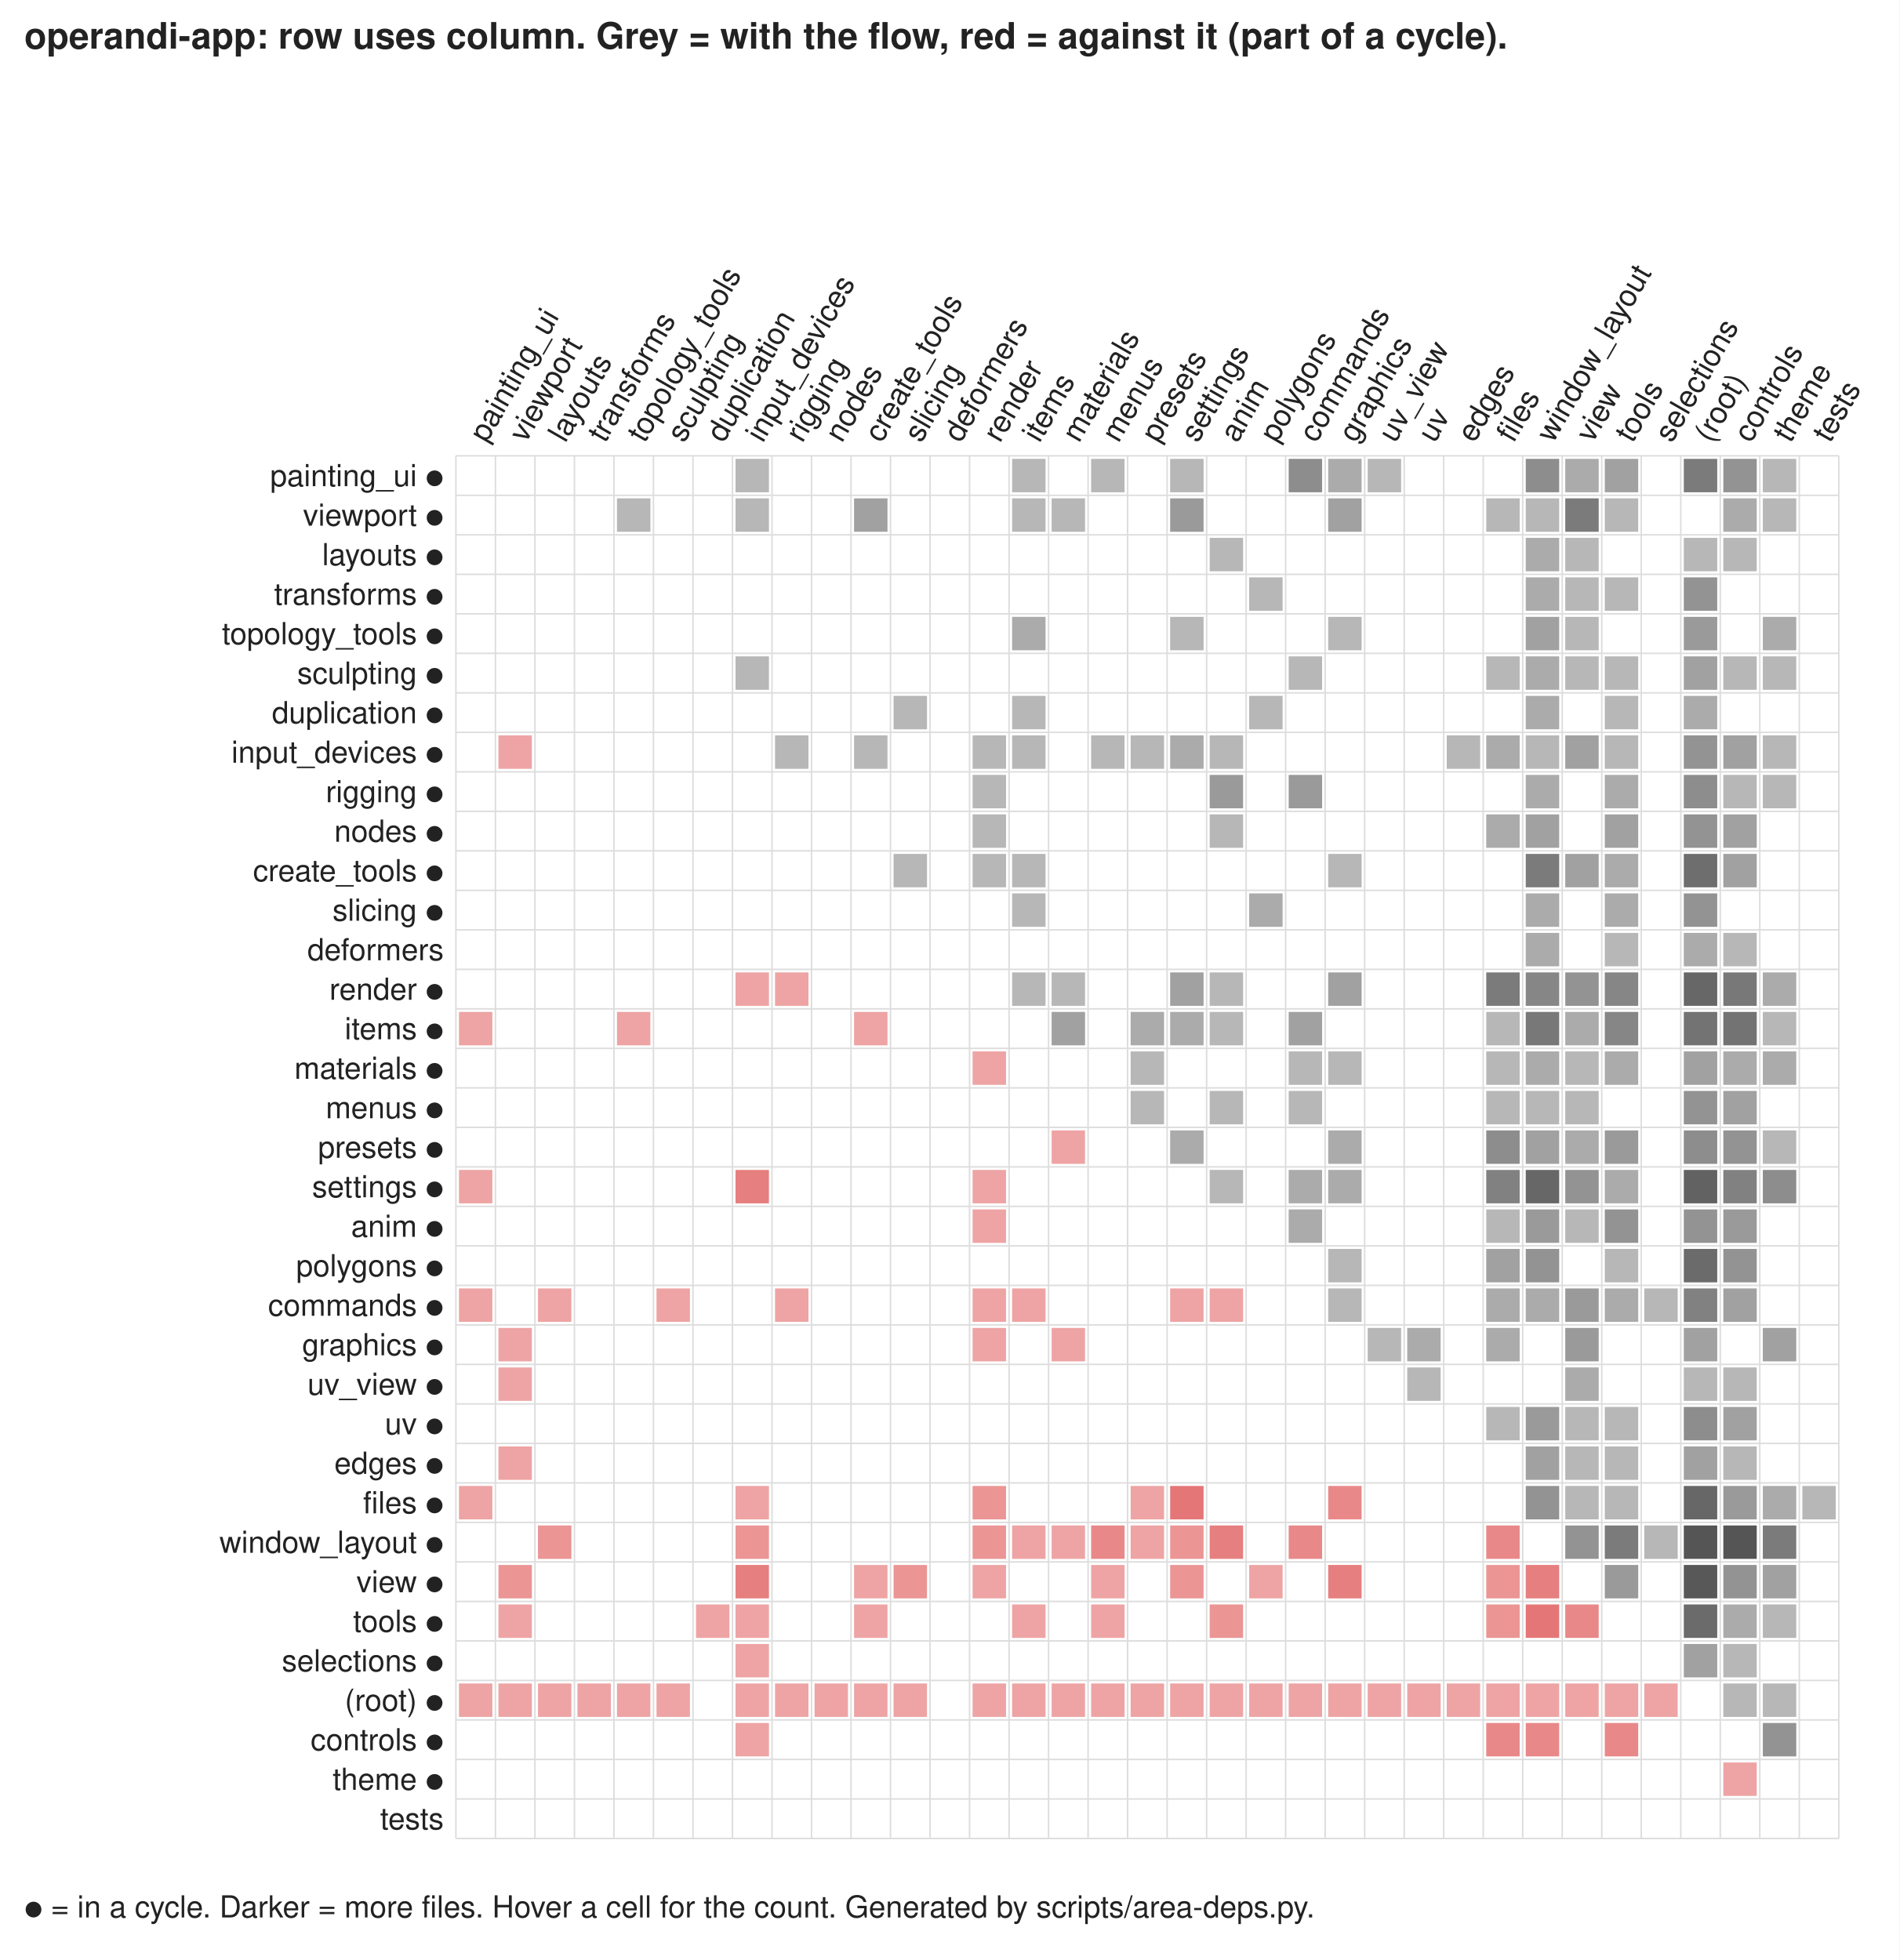
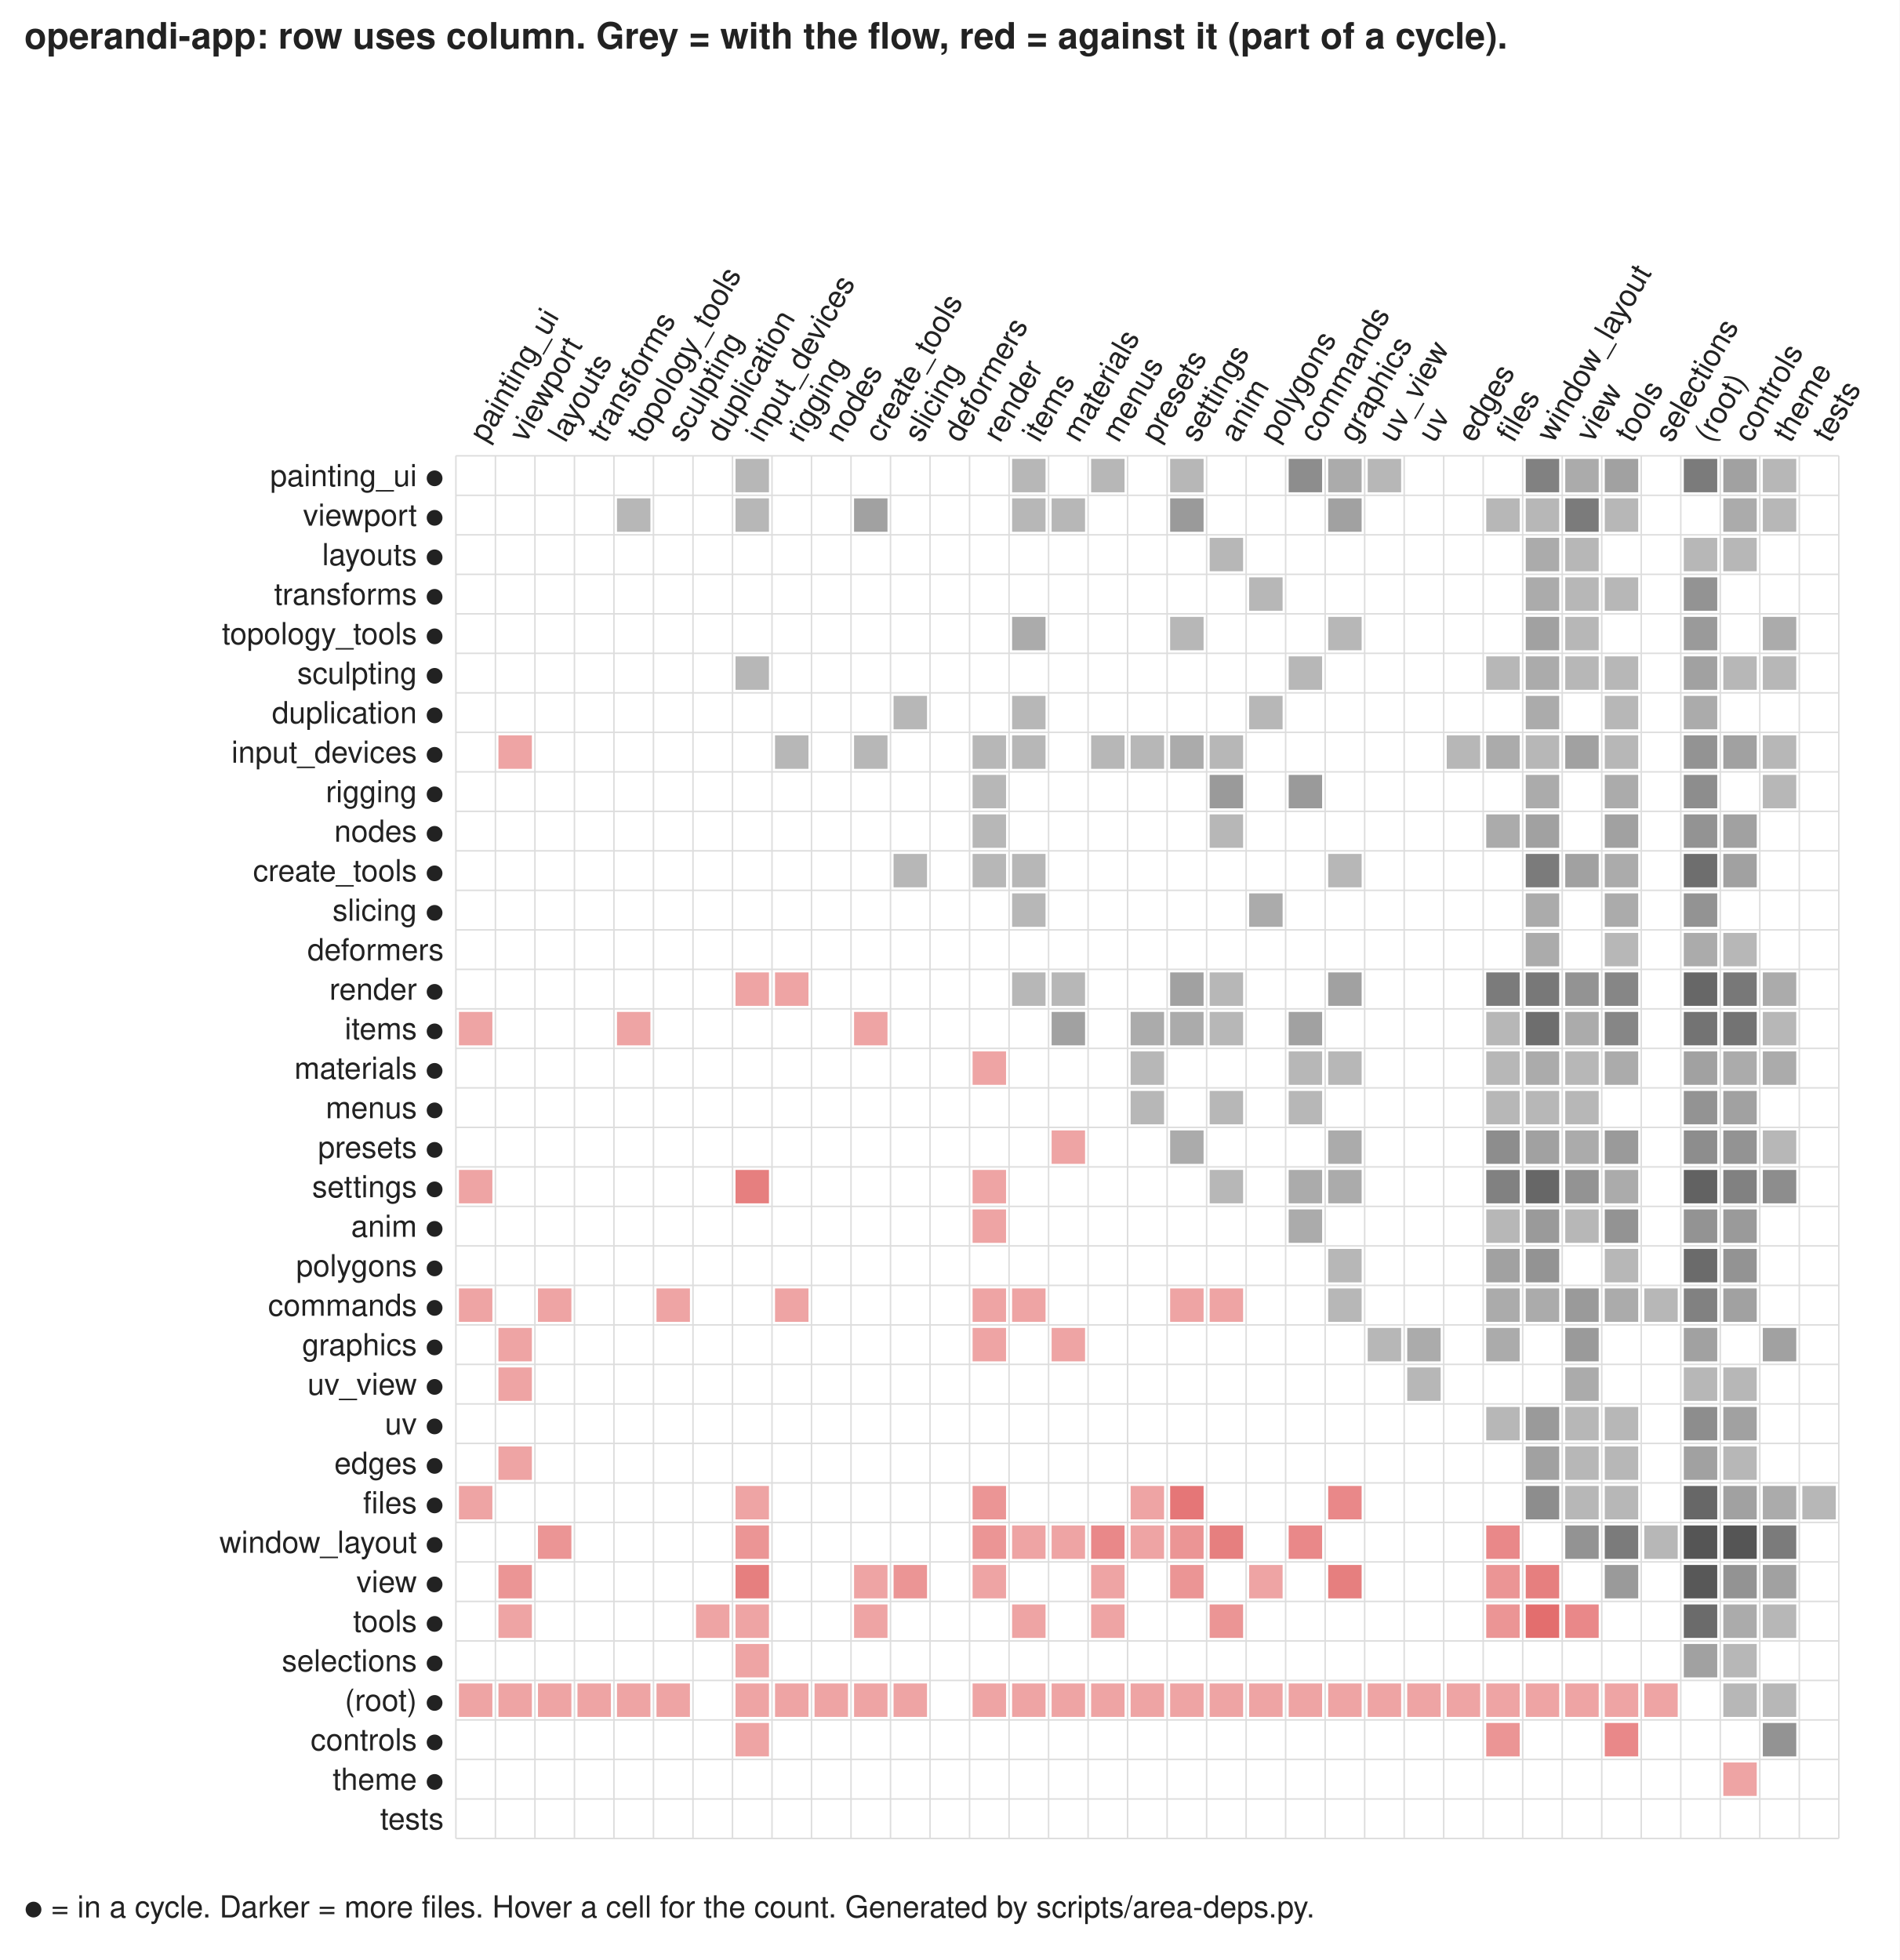
<svg xmlns="http://www.w3.org/2000/svg" width="625" height="645" viewBox="0 0 625 645" font-family="Helvetica, Arial, sans-serif" font-size="10">
  <style>.l{fill:#222}.g{stroke:#ddd;stroke-width:0.5}@media (prefers-color-scheme: dark){.l{fill:#ddd}.bg{fill:#1e1e1e}.g{stroke:#444}}</style>
  <rect class="bg" width="625" height="645" fill="#fff" />
  <text class="l" x="8" y="16" font-size="12" font-weight="bold">operandi-app: row uses column. Grey = with the flow, red = against it (part of a cycle).</text>
  <text class="l" x="146" y="160" text-anchor="end">painting_ui ●</text>
  <text class="l" x="160" y="146" transform="rotate(-60 160 146)">painting_ui</text>
  <text class="l" x="146" y="173" text-anchor="end">viewport ●</text>
  <text class="l" x="173" y="146" transform="rotate(-60 173 146)">viewport</text>
  <text class="l" x="146" y="186" text-anchor="end">layouts ●</text>
  <text class="l" x="186" y="146" transform="rotate(-60 186 146)">layouts</text>
  <text class="l" x="146" y="199" text-anchor="end">transforms ●</text>
  <text class="l" x="199" y="146" transform="rotate(-60 199 146)">transforms</text>
  <text class="l" x="146" y="212" text-anchor="end">topology_tools ●</text>
  <text class="l" x="212" y="146" transform="rotate(-60 212 146)">topology_tools</text>
  <text class="l" x="146" y="225" text-anchor="end">sculpting ●</text>
  <text class="l" x="225" y="146" transform="rotate(-60 225 146)">sculpting</text>
  <text class="l" x="146" y="238" text-anchor="end">duplication ●</text>
  <text class="l" x="238" y="146" transform="rotate(-60 238 146)">duplication</text>
  <text class="l" x="146" y="251" text-anchor="end">input_devices ●</text>
  <text class="l" x="251" y="146" transform="rotate(-60 251 146)">input_devices</text>
  <text class="l" x="146" y="264" text-anchor="end">rigging ●</text>
  <text class="l" x="264" y="146" transform="rotate(-60 264 146)">rigging</text>
  <text class="l" x="146" y="277" text-anchor="end">nodes ●</text>
  <text class="l" x="277" y="146" transform="rotate(-60 277 146)">nodes</text>
  <text class="l" x="146" y="290" text-anchor="end">create_tools ●</text>
  <text class="l" x="290" y="146" transform="rotate(-60 290 146)">create_tools</text>
  <text class="l" x="146" y="303" text-anchor="end">slicing ●</text>
  <text class="l" x="303" y="146" transform="rotate(-60 303 146)">slicing</text>
  <text class="l" x="146" y="316" text-anchor="end">deformers</text>
  <text class="l" x="316" y="146" transform="rotate(-60 316 146)">deformers</text>
  <text class="l" x="146" y="329" text-anchor="end">render ●</text>
  <text class="l" x="329" y="146" transform="rotate(-60 329 146)">render</text>
  <text class="l" x="146" y="342" text-anchor="end">items ●</text>
  <text class="l" x="342" y="146" transform="rotate(-60 342 146)">items</text>
  <text class="l" x="146" y="355" text-anchor="end">materials ●</text>
  <text class="l" x="355" y="146" transform="rotate(-60 355 146)">materials</text>
  <text class="l" x="146" y="368" text-anchor="end">menus ●</text>
  <text class="l" x="368" y="146" transform="rotate(-60 368 146)">menus</text>
  <text class="l" x="146" y="381" text-anchor="end">presets ●</text>
  <text class="l" x="381" y="146" transform="rotate(-60 381 146)">presets</text>
  <text class="l" x="146" y="394" text-anchor="end">settings ●</text>
  <text class="l" x="394" y="146" transform="rotate(-60 394 146)">settings</text>
  <text class="l" x="146" y="407" text-anchor="end">anim ●</text>
  <text class="l" x="407" y="146" transform="rotate(-60 407 146)">anim</text>
  <text class="l" x="146" y="420" text-anchor="end">polygons ●</text>
  <text class="l" x="420" y="146" transform="rotate(-60 420 146)">polygons</text>
  <text class="l" x="146" y="433" text-anchor="end">commands ●</text>
  <text class="l" x="433" y="146" transform="rotate(-60 433 146)">commands</text>
  <text class="l" x="146" y="446" text-anchor="end">graphics ●</text>
  <text class="l" x="446" y="146" transform="rotate(-60 446 146)">graphics</text>
  <text class="l" x="146" y="459" text-anchor="end">uv_view ●</text>
  <text class="l" x="459" y="146" transform="rotate(-60 459 146)">uv_view</text>
  <text class="l" x="146" y="472" text-anchor="end">uv ●</text>
  <text class="l" x="472" y="146" transform="rotate(-60 472 146)">uv</text>
  <text class="l" x="146" y="485" text-anchor="end">edges ●</text>
  <text class="l" x="485" y="146" transform="rotate(-60 485 146)">edges</text>
  <text class="l" x="146" y="498" text-anchor="end">files ●</text>
  <text class="l" x="498" y="146" transform="rotate(-60 498 146)">files</text>
  <text class="l" x="146" y="511" text-anchor="end">window_layout ●</text>
  <text class="l" x="511" y="146" transform="rotate(-60 511 146)">window_layout</text>
  <text class="l" x="146" y="524" text-anchor="end">view ●</text>
  <text class="l" x="524" y="146" transform="rotate(-60 524 146)">view</text>
  <text class="l" x="146" y="537" text-anchor="end">tools ●</text>
  <text class="l" x="537" y="146" transform="rotate(-60 537 146)">tools</text>
  <text class="l" x="146" y="550" text-anchor="end">selections ●</text>
  <text class="l" x="550" y="146" transform="rotate(-60 550 146)">selections</text>
  <text class="l" x="146" y="563" text-anchor="end">(root) ●</text>
  <text class="l" x="563" y="146" transform="rotate(-60 563 146)">(root)</text>
  <text class="l" x="146" y="576" text-anchor="end">controls ●</text>
  <text class="l" x="576" y="146" transform="rotate(-60 576 146)">controls</text>
  <text class="l" x="146" y="589" text-anchor="end">theme ●</text>
  <text class="l" x="589" y="146" transform="rotate(-60 589 146)">theme</text>
  <text class="l" x="146" y="602" text-anchor="end">tests</text>
  <text class="l" x="602" y="146" transform="rotate(-60 602 146)">tests</text>
  <line class="g" x1="150" y1="150" x2="605" y2="150" />
  <line class="g" x1="150" y1="150" x2="150" y2="605" />
  <line class="g" x1="150" y1="163" x2="605" y2="163" />
  <line class="g" x1="163" y1="150" x2="163" y2="605" />
  <line class="g" x1="150" y1="176" x2="605" y2="176" />
  <line class="g" x1="176" y1="150" x2="176" y2="605" />
  <line class="g" x1="150" y1="189" x2="605" y2="189" />
  <line class="g" x1="189" y1="150" x2="189" y2="605" />
  <line class="g" x1="150" y1="202" x2="605" y2="202" />
  <line class="g" x1="202" y1="150" x2="202" y2="605" />
  <line class="g" x1="150" y1="215" x2="605" y2="215" />
  <line class="g" x1="215" y1="150" x2="215" y2="605" />
  <line class="g" x1="150" y1="228" x2="605" y2="228" />
  <line class="g" x1="228" y1="150" x2="228" y2="605" />
  <line class="g" x1="150" y1="241" x2="605" y2="241" />
  <line class="g" x1="241" y1="150" x2="241" y2="605" />
  <line class="g" x1="150" y1="254" x2="605" y2="254" />
  <line class="g" x1="254" y1="150" x2="254" y2="605" />
  <line class="g" x1="150" y1="267" x2="605" y2="267" />
  <line class="g" x1="267" y1="150" x2="267" y2="605" />
  <line class="g" x1="150" y1="280" x2="605" y2="280" />
  <line class="g" x1="280" y1="150" x2="280" y2="605" />
  <line class="g" x1="150" y1="293" x2="605" y2="293" />
  <line class="g" x1="293" y1="150" x2="293" y2="605" />
  <line class="g" x1="150" y1="306" x2="605" y2="306" />
  <line class="g" x1="306" y1="150" x2="306" y2="605" />
  <line class="g" x1="150" y1="319" x2="605" y2="319" />
  <line class="g" x1="319" y1="150" x2="319" y2="605" />
  <line class="g" x1="150" y1="332" x2="605" y2="332" />
  <line class="g" x1="332" y1="150" x2="332" y2="605" />
  <line class="g" x1="150" y1="345" x2="605" y2="345" />
  <line class="g" x1="345" y1="150" x2="345" y2="605" />
  <line class="g" x1="150" y1="358" x2="605" y2="358" />
  <line class="g" x1="358" y1="150" x2="358" y2="605" />
  <line class="g" x1="150" y1="371" x2="605" y2="371" />
  <line class="g" x1="371" y1="150" x2="371" y2="605" />
  <line class="g" x1="150" y1="384" x2="605" y2="384" />
  <line class="g" x1="384" y1="150" x2="384" y2="605" />
  <line class="g" x1="150" y1="397" x2="605" y2="397" />
  <line class="g" x1="397" y1="150" x2="397" y2="605" />
  <line class="g" x1="150" y1="410" x2="605" y2="410" />
  <line class="g" x1="410" y1="150" x2="410" y2="605" />
  <line class="g" x1="150" y1="423" x2="605" y2="423" />
  <line class="g" x1="423" y1="150" x2="423" y2="605" />
  <line class="g" x1="150" y1="436" x2="605" y2="436" />
  <line class="g" x1="436" y1="150" x2="436" y2="605" />
  <line class="g" x1="150" y1="449" x2="605" y2="449" />
  <line class="g" x1="449" y1="150" x2="449" y2="605" />
  <line class="g" x1="150" y1="462" x2="605" y2="462" />
  <line class="g" x1="462" y1="150" x2="462" y2="605" />
  <line class="g" x1="150" y1="475" x2="605" y2="475" />
  <line class="g" x1="475" y1="150" x2="475" y2="605" />
  <line class="g" x1="150" y1="488" x2="605" y2="488" />
  <line class="g" x1="488" y1="150" x2="488" y2="605" />
  <line class="g" x1="150" y1="501" x2="605" y2="501" />
  <line class="g" x1="501" y1="150" x2="501" y2="605" />
  <line class="g" x1="150" y1="514" x2="605" y2="514" />
  <line class="g" x1="514" y1="150" x2="514" y2="605" />
  <line class="g" x1="150" y1="527" x2="605" y2="527" />
  <line class="g" x1="527" y1="150" x2="527" y2="605" />
  <line class="g" x1="150" y1="540" x2="605" y2="540" />
  <line class="g" x1="540" y1="150" x2="540" y2="605" />
  <line class="g" x1="150" y1="553" x2="605" y2="553" />
  <line class="g" x1="553" y1="150" x2="553" y2="605" />
  <line class="g" x1="150" y1="566" x2="605" y2="566" />
  <line class="g" x1="566" y1="150" x2="566" y2="605" />
  <line class="g" x1="150" y1="579" x2="605" y2="579" />
  <line class="g" x1="579" y1="150" x2="579" y2="605" />
  <line class="g" x1="150" y1="592" x2="605" y2="592" />
  <line class="g" x1="592" y1="150" x2="592" y2="605" />
  <line class="g" x1="150" y1="605" x2="605" y2="605" />
  <line class="g" x1="605" y1="150" x2="605" y2="605" />
  <rect x="385" y="554" width="11" height="11" fill="#d62728" fill-opacity="0.42" />
  <rect x="502" y="554" width="11" height="11" fill="#d62728" fill-opacity="0.42" />
  <rect x="424" y="554" width="11" height="11" fill="#d62728" fill-opacity="0.42" />
  <rect x="515" y="554" width="11" height="11" fill="#d62728" fill-opacity="0.42" />
  <rect x="320" y="554" width="11" height="11" fill="#d62728" fill-opacity="0.42" />
  <rect x="437" y="554" width="11" height="11" fill="#d62728" fill-opacity="0.42" />
  <rect x="372" y="554" width="11" height="11" fill="#d62728" fill-opacity="0.42" />
  <rect x="164" y="554" width="11" height="11" fill="#d62728" fill-opacity="0.42" />
-   <rect x="567" y="554" width="11" height="11" fill="#555" fill-opacity="0.42" />
+   <rect x="489" y="554" width="11" height="11" fill="#d62728" fill-opacity="0.42" />
  <rect x="411" y="554" width="11" height="11" fill="#d62728" fill-opacity="0.42" />
-   <rect x="489" y="554" width="11" height="11" fill="#d62728" fill-opacity="0.42" />
  <rect x="476" y="554" width="11" height="11" fill="#d62728" fill-opacity="0.42" />
  <rect x="398" y="554" width="11" height="11" fill="#d62728" fill-opacity="0.42" />
  <rect x="528" y="554" width="11" height="11" fill="#d62728" fill-opacity="0.42" />
  <rect x="242" y="554" width="11" height="11" fill="#d62728" fill-opacity="0.42" />
  <rect x="541" y="554" width="11" height="11" fill="#d62728" fill-opacity="0.42" />
  <rect x="190" y="554" width="11" height="11" fill="#d62728" fill-opacity="0.42" />
  <rect x="281" y="554" width="11" height="11" fill="#d62728" fill-opacity="0.42" />
  <rect x="346" y="554" width="11" height="11" fill="#d62728" fill-opacity="0.42" />
  <rect x="333" y="554" width="11" height="11" fill="#d62728" fill-opacity="0.42" />
  <rect x="216" y="554" width="11" height="11" fill="#d62728" fill-opacity="0.42" />
  <rect x="294" y="554" width="11" height="11" fill="#d62728" fill-opacity="0.42" />
  <rect x="463" y="554" width="11" height="11" fill="#d62728" fill-opacity="0.42" />
  <rect x="151" y="554" width="11" height="11" fill="#d62728" fill-opacity="0.42" />
  <rect x="203" y="554" width="11" height="11" fill="#d62728" fill-opacity="0.42" />
  <rect x="450" y="554" width="11" height="11" fill="#d62728" fill-opacity="0.42" />
+   <rect x="567" y="554" width="11" height="11" fill="#555" fill-opacity="0.42" />
  <rect x="177" y="554" width="11" height="11" fill="#d62728" fill-opacity="0.42" />
  <rect x="268" y="554" width="11" height="11" fill="#d62728" fill-opacity="0.42" />
  <rect x="255" y="554" width="11" height="11" fill="#d62728" fill-opacity="0.42" />
  <rect x="359" y="554" width="11" height="11" fill="#d62728" fill-opacity="0.42" />
  <rect x="580" y="554" width="11" height="11" fill="#555" fill-opacity="0.42" />
  <rect x="554" y="424" width="11" height="11" fill="#555" fill-opacity="0.74" />
  <rect x="567" y="502" width="11" height="11" fill="#555" fill-opacity="1.00" />
  <rect x="359" y="502" width="11" height="11" fill="#d62728" fill-opacity="0.55" />
  <rect x="320" y="502" width="11" height="11" fill="#d62728" fill-opacity="0.49" />
  <rect x="528" y="502" width="11" height="11" fill="#555" fill-opacity="0.77" />
  <rect x="554" y="502" width="11" height="11" fill="#555" fill-opacity="1.00" />
  <rect x="541" y="502" width="11" height="11" fill="#555" fill-opacity="0.42" />
  <rect x="515" y="502" width="11" height="11" fill="#555" fill-opacity="0.63" />
  <rect x="502" y="515" width="11" height="11" fill="#d62728" fill-opacity="0.59" />
  <rect x="567" y="515" width="11" height="11" fill="#555" fill-opacity="0.63" />
  <rect x="437" y="515" width="11" height="11" fill="#d62728" fill-opacity="0.59" />
  <rect x="528" y="515" width="11" height="11" fill="#555" fill-opacity="0.59" />
  <rect x="489" y="515" width="11" height="11" fill="#d62728" fill-opacity="0.49" />
  <rect x="554" y="515" width="11" height="11" fill="#555" fill-opacity="0.98" />
  <rect x="242" y="515" width="11" height="11" fill="#d62728" fill-opacity="0.59" />
  <rect x="359" y="515" width="11" height="11" fill="#d62728" fill-opacity="0.42" />
  <rect x="515" y="164" width="11" height="11" fill="#555" fill-opacity="0.77" />
  <rect x="489" y="164" width="11" height="11" fill="#555" fill-opacity="0.42" />
  <rect x="346" y="164" width="11" height="11" fill="#555" fill-opacity="0.42" />
  <rect x="437" y="164" width="11" height="11" fill="#555" fill-opacity="0.55" />
  <rect x="333" y="164" width="11" height="11" fill="#555" fill-opacity="0.42" />
  <rect x="385" y="164" width="11" height="11" fill="#555" fill-opacity="0.59" />
  <rect x="203" y="164" width="11" height="11" fill="#555" fill-opacity="0.42" />
  <rect x="580" y="164" width="11" height="11" fill="#555" fill-opacity="0.42" />
  <rect x="528" y="164" width="11" height="11" fill="#555" fill-opacity="0.42" />
  <rect x="567" y="164" width="11" height="11" fill="#555" fill-opacity="0.49" />
  <rect x="242" y="164" width="11" height="11" fill="#555" fill-opacity="0.42" />
  <rect x="281" y="164" width="11" height="11" fill="#555" fill-opacity="0.55" />
  <rect x="502" y="164" width="11" height="11" fill="#555" fill-opacity="0.42" />
  <rect x="580" y="515" width="11" height="11" fill="#555" fill-opacity="0.55" />
  <rect x="424" y="333" width="11" height="11" fill="#555" fill-opacity="0.55" />
  <rect x="385" y="333" width="11" height="11" fill="#555" fill-opacity="0.49" />
  <rect x="567" y="333" width="11" height="11" fill="#555" fill-opacity="0.82" />
-   <rect x="502" y="333" width="11" height="11" fill="#555" fill-opacity="0.79" />
+   <rect x="502" y="333" width="11" height="11" fill="#555" fill-opacity="0.85" />
  <rect x="528" y="333" width="11" height="11" fill="#555" fill-opacity="0.71" />
  <rect x="554" y="333" width="11" height="11" fill="#555" fill-opacity="0.82" />
  <rect x="502" y="398" width="11" height="11" fill="#555" fill-opacity="0.59" />
  <rect x="567" y="398" width="11" height="11" fill="#555" fill-opacity="0.59" />
  <rect x="528" y="398" width="11" height="11" fill="#555" fill-opacity="0.63" />
  <rect x="554" y="398" width="11" height="11" fill="#555" fill-opacity="0.63" />
  <rect x="515" y="320" width="11" height="11" fill="#555" fill-opacity="0.63" />
  <rect x="489" y="320" width="11" height="11" fill="#555" fill-opacity="0.77" />
  <rect x="554" y="320" width="11" height="11" fill="#555" fill-opacity="0.89" />
  <rect x="385" y="320" width="11" height="11" fill="#555" fill-opacity="0.55" />
  <rect x="502" y="281" width="11" height="11" fill="#555" fill-opacity="0.77" />
  <rect x="528" y="281" width="11" height="11" fill="#555" fill-opacity="0.49" />
  <rect x="554" y="281" width="11" height="11" fill="#555" fill-opacity="0.85" />
  <rect x="242" y="320" width="11" height="11" fill="#d62728" fill-opacity="0.42" />
  <rect x="567" y="320" width="11" height="11" fill="#555" fill-opacity="0.79" />
-   <rect x="502" y="320" width="11" height="11" fill="#555" fill-opacity="0.71" />
+   <rect x="502" y="320" width="11" height="11" fill="#555" fill-opacity="0.79" />
  <rect x="528" y="320" width="11" height="11" fill="#555" fill-opacity="0.71" />
  <rect x="580" y="320" width="11" height="11" fill="#555" fill-opacity="0.49" />
  <rect x="489" y="372" width="11" height="11" fill="#555" fill-opacity="0.67" />
  <rect x="554" y="372" width="11" height="11" fill="#555" fill-opacity="0.67" />
  <rect x="437" y="372" width="11" height="11" fill="#555" fill-opacity="0.49" />
  <rect x="567" y="372" width="11" height="11" fill="#555" fill-opacity="0.63" />
  <rect x="502" y="372" width="11" height="11" fill="#555" fill-opacity="0.55" />
  <rect x="528" y="372" width="11" height="11" fill="#555" fill-opacity="0.59" />
  <rect x="515" y="372" width="11" height="11" fill="#555" fill-opacity="0.49" />
  <rect x="346" y="372" width="11" height="11" fill="#d62728" fill-opacity="0.42" />
  <rect x="372" y="502" width="11" height="11" fill="#d62728" fill-opacity="0.42" />
  <rect x="177" y="502" width="11" height="11" fill="#d62728" fill-opacity="0.49" />
  <rect x="489" y="268" width="11" height="11" fill="#555" fill-opacity="0.49" />
  <rect x="554" y="268" width="11" height="11" fill="#555" fill-opacity="0.63" />
  <rect x="333" y="281" width="11" height="11" fill="#555" fill-opacity="0.42" />
  <rect x="515" y="281" width="11" height="11" fill="#555" fill-opacity="0.55" />
  <rect x="502" y="268" width="11" height="11" fill="#555" fill-opacity="0.55" />
  <rect x="567" y="268" width="11" height="11" fill="#555" fill-opacity="0.55" />
  <rect x="398" y="268" width="11" height="11" fill="#555" fill-opacity="0.42" />
  <rect x="528" y="268" width="11" height="11" fill="#555" fill-opacity="0.55" />
  <rect x="554" y="528" width="11" height="11" fill="#555" fill-opacity="0.87" />
-   <rect x="502" y="528" width="11" height="11" fill="#d62728" fill-opacity="0.63" />
+   <rect x="502" y="528" width="11" height="11" fill="#d62728" fill-opacity="0.67" />
  <rect x="164" y="528" width="11" height="11" fill="#d62728" fill-opacity="0.42" />
  <rect x="580" y="528" width="11" height="11" fill="#555" fill-opacity="0.42" />
  <rect x="385" y="502" width="11" height="11" fill="#d62728" fill-opacity="0.49" />
  <rect x="333" y="502" width="11" height="11" fill="#d62728" fill-opacity="0.42" />
  <rect x="346" y="502" width="11" height="11" fill="#d62728" fill-opacity="0.42" />
  <rect x="398" y="502" width="11" height="11" fill="#d62728" fill-opacity="0.59" />
  <rect x="489" y="502" width="11" height="11" fill="#d62728" fill-opacity="0.55" />
  <rect x="515" y="528" width="11" height="11" fill="#d62728" fill-opacity="0.55" />
  <rect x="502" y="385" width="11" height="11" fill="#555" fill-opacity="0.89" />
  <rect x="554" y="385" width="11" height="11" fill="#555" fill-opacity="0.92" />
  <rect x="515" y="385" width="11" height="11" fill="#555" fill-opacity="0.63" />
  <rect x="567" y="385" width="11" height="11" fill="#555" fill-opacity="0.74" />
  <rect x="242" y="385" width="11" height="11" fill="#d62728" fill-opacity="0.59" />
  <rect x="502" y="476" width="11" height="11" fill="#555" fill-opacity="0.55" />
  <rect x="528" y="476" width="11" height="11" fill="#555" fill-opacity="0.42" />
  <rect x="554" y="476" width="11" height="11" fill="#555" fill-opacity="0.55" />
  <rect x="528" y="567" width="11" height="11" fill="#d62728" fill-opacity="0.55" />
  <rect x="567" y="450" width="11" height="11" fill="#555" fill-opacity="0.42" />
  <rect x="463" y="450" width="11" height="11" fill="#555" fill-opacity="0.42" />
  <rect x="515" y="450" width="11" height="11" fill="#555" fill-opacity="0.49" />
  <rect x="554" y="450" width="11" height="11" fill="#555" fill-opacity="0.42" />
  <rect x="164" y="450" width="11" height="11" fill="#d62728" fill-opacity="0.42" />
  <rect x="502" y="463" width="11" height="11" fill="#555" fill-opacity="0.59" />
  <rect x="528" y="463" width="11" height="11" fill="#555" fill-opacity="0.42" />
  <rect x="515" y="463" width="11" height="11" fill="#555" fill-opacity="0.42" />
  <rect x="554" y="463" width="11" height="11" fill="#555" fill-opacity="0.67" />
  <rect x="567" y="463" width="11" height="11" fill="#555" fill-opacity="0.55" />
  <rect x="489" y="463" width="11" height="11" fill="#555" fill-opacity="0.42" />
  <rect x="385" y="489" width="11" height="11" fill="#d62728" fill-opacity="0.63" />
-   <rect x="502" y="489" width="11" height="11" fill="#555" fill-opacity="0.63" />
+   <rect x="502" y="489" width="11" height="11" fill="#555" fill-opacity="0.67" />
  <rect x="554" y="489" width="11" height="11" fill="#555" fill-opacity="0.89" />
  <rect x="437" y="385" width="11" height="11" fill="#555" fill-opacity="0.49" />
  <rect x="489" y="385" width="11" height="11" fill="#555" fill-opacity="0.74" />
  <rect x="424" y="385" width="11" height="11" fill="#555" fill-opacity="0.49" />
  <rect x="580" y="385" width="11" height="11" fill="#555" fill-opacity="0.67" />
-   <rect x="489" y="567" width="11" height="11" fill="#d62728" fill-opacity="0.55" />
-   <rect x="502" y="567" width="11" height="11" fill="#d62728" fill-opacity="0.55" />
+   <rect x="489" y="567" width="11" height="11" fill="#d62728" fill-opacity="0.49" />
  <rect x="424" y="502" width="11" height="11" fill="#d62728" fill-opacity="0.55" />
  <rect x="242" y="502" width="11" height="11" fill="#d62728" fill-opacity="0.49" />
  <rect x="567" y="580" width="11" height="11" fill="#d62728" fill-opacity="0.42" />
  <rect x="567" y="528" width="11" height="11" fill="#555" fill-opacity="0.49" />
  <rect x="424" y="151" width="11" height="11" fill="#555" fill-opacity="0.67" />
-   <rect x="567" y="151" width="11" height="11" fill="#555" fill-opacity="0.63" />
+   <rect x="502" y="151" width="11" height="11" fill="#555" fill-opacity="0.74" />
  <rect x="554" y="151" width="11" height="11" fill="#555" fill-opacity="0.77" />
  <rect x="450" y="151" width="11" height="11" fill="#555" fill-opacity="0.42" />
-   <rect x="502" y="151" width="11" height="11" fill="#555" fill-opacity="0.67" />
  <rect x="528" y="151" width="11" height="11" fill="#555" fill-opacity="0.55" />
  <rect x="385" y="151" width="11" height="11" fill="#555" fill-opacity="0.42" />
  <rect x="515" y="151" width="11" height="11" fill="#555" fill-opacity="0.49" />
+   <rect x="567" y="151" width="11" height="11" fill="#555" fill-opacity="0.55" />
  <rect x="580" y="151" width="11" height="11" fill="#555" fill-opacity="0.42" />
  <rect x="242" y="151" width="11" height="11" fill="#555" fill-opacity="0.42" />
  <rect x="437" y="151" width="11" height="11" fill="#555" fill-opacity="0.49" />
  <rect x="359" y="151" width="11" height="11" fill="#555" fill-opacity="0.42" />
  <rect x="333" y="203" width="11" height="11" fill="#555" fill-opacity="0.49" />
  <rect x="502" y="203" width="11" height="11" fill="#555" fill-opacity="0.55" />
  <rect x="580" y="203" width="11" height="11" fill="#555" fill-opacity="0.49" />
  <rect x="554" y="203" width="11" height="11" fill="#555" fill-opacity="0.59" />
  <rect x="515" y="203" width="11" height="11" fill="#555" fill-opacity="0.42" />
  <rect x="437" y="203" width="11" height="11" fill="#555" fill-opacity="0.42" />
  <rect x="385" y="203" width="11" height="11" fill="#555" fill-opacity="0.42" />
  <rect x="489" y="411" width="11" height="11" fill="#555" fill-opacity="0.55" />
  <rect x="437" y="411" width="11" height="11" fill="#555" fill-opacity="0.42" />
  <rect x="554" y="411" width="11" height="11" fill="#555" fill-opacity="0.87" />
  <rect x="502" y="411" width="11" height="11" fill="#555" fill-opacity="0.63" />
  <rect x="567" y="411" width="11" height="11" fill="#555" fill-opacity="0.63" />
  <rect x="554" y="242" width="11" height="11" fill="#555" fill-opacity="0.63" />
  <rect x="515" y="242" width="11" height="11" fill="#555" fill-opacity="0.55" />
  <rect x="489" y="242" width="11" height="11" fill="#555" fill-opacity="0.49" />
  <rect x="580" y="242" width="11" height="11" fill="#555" fill-opacity="0.42" />
  <rect x="567" y="242" width="11" height="11" fill="#555" fill-opacity="0.55" />
  <rect x="502" y="242" width="11" height="11" fill="#555" fill-opacity="0.42" />
  <rect x="385" y="242" width="11" height="11" fill="#555" fill-opacity="0.49" />
  <rect x="385" y="515" width="11" height="11" fill="#d62728" fill-opacity="0.49" />
  <rect x="164" y="515" width="11" height="11" fill="#d62728" fill-opacity="0.49" />
  <rect x="424" y="255" width="11" height="11" fill="#555" fill-opacity="0.59" />
  <rect x="398" y="255" width="11" height="11" fill="#555" fill-opacity="0.59" />
  <rect x="528" y="255" width="11" height="11" fill="#555" fill-opacity="0.49" />
  <rect x="554" y="255" width="11" height="11" fill="#555" fill-opacity="0.67" />
  <rect x="580" y="502" width="11" height="11" fill="#555" fill-opacity="0.77" />
  <rect x="567" y="281" width="11" height="11" fill="#555" fill-opacity="0.55" />
  <rect x="567" y="346" width="11" height="11" fill="#555" fill-opacity="0.49" />
  <rect x="320" y="346" width="11" height="11" fill="#d62728" fill-opacity="0.42" />
  <rect x="502" y="346" width="11" height="11" fill="#555" fill-opacity="0.49" />
  <rect x="489" y="346" width="11" height="11" fill="#555" fill-opacity="0.42" />
  <rect x="424" y="346" width="11" height="11" fill="#555" fill-opacity="0.42" />
  <rect x="528" y="346" width="11" height="11" fill="#555" fill-opacity="0.49" />
  <rect x="372" y="346" width="11" height="11" fill="#555" fill-opacity="0.42" />
  <rect x="554" y="346" width="11" height="11" fill="#555" fill-opacity="0.55" />
  <rect x="554" y="190" width="11" height="11" fill="#555" fill-opacity="0.63" />
  <rect x="554" y="437" width="11" height="11" fill="#555" fill-opacity="0.55" />
  <rect x="554" y="541" width="11" height="11" fill="#555" fill-opacity="0.55" />
  <rect x="567" y="541" width="11" height="11" fill="#555" fill-opacity="0.42" />
  <rect x="502" y="216" width="11" height="11" fill="#555" fill-opacity="0.49" />
  <rect x="580" y="216" width="11" height="11" fill="#555" fill-opacity="0.42" />
  <rect x="567" y="216" width="11" height="11" fill="#555" fill-opacity="0.42" />
  <rect x="242" y="216" width="11" height="11" fill="#555" fill-opacity="0.42" />
  <rect x="489" y="216" width="11" height="11" fill="#555" fill-opacity="0.42" />
  <rect x="528" y="216" width="11" height="11" fill="#555" fill-opacity="0.42" />
  <rect x="554" y="216" width="11" height="11" fill="#555" fill-opacity="0.55" />
  <rect x="515" y="216" width="11" height="11" fill="#555" fill-opacity="0.42" />
  <rect x="502" y="255" width="11" height="11" fill="#555" fill-opacity="0.49" />
  <rect x="580" y="255" width="11" height="11" fill="#555" fill-opacity="0.42" />
-   <rect x="567" y="489" width="11" height="11" fill="#555" fill-opacity="0.59" />
+   <rect x="567" y="489" width="11" height="11" fill="#555" fill-opacity="0.55" />
  <rect x="151" y="489" width="11" height="11" fill="#d62728" fill-opacity="0.42" />
  <rect x="593" y="489" width="11" height="11" fill="#555" fill-opacity="0.42" />
  <rect x="515" y="489" width="11" height="11" fill="#555" fill-opacity="0.42" />
-   <rect x="567" y="255" width="11" height="11" fill="#555" fill-opacity="0.42" />
  <rect x="515" y="333" width="11" height="11" fill="#555" fill-opacity="0.49" />
  <rect x="580" y="567" width="11" height="11" fill="#555" fill-opacity="0.63" />
  <rect x="320" y="385" width="11" height="11" fill="#d62728" fill-opacity="0.42" />
  <rect x="437" y="424" width="11" height="11" fill="#555" fill-opacity="0.42" />
  <rect x="515" y="424" width="11" height="11" fill="#555" fill-opacity="0.59" />
  <rect x="567" y="424" width="11" height="11" fill="#555" fill-opacity="0.55" />
  <rect x="489" y="424" width="11" height="11" fill="#555" fill-opacity="0.49" />
  <rect x="502" y="424" width="11" height="11" fill="#555" fill-opacity="0.49" />
  <rect x="528" y="424" width="11" height="11" fill="#555" fill-opacity="0.49" />
  <rect x="385" y="372" width="11" height="11" fill="#555" fill-opacity="0.49" />
  <rect x="320" y="489" width="11" height="11" fill="#d62728" fill-opacity="0.49" />
  <rect x="437" y="281" width="11" height="11" fill="#555" fill-opacity="0.42" />
  <rect x="151" y="385" width="11" height="11" fill="#d62728" fill-opacity="0.42" />
  <rect x="528" y="385" width="11" height="11" fill="#555" fill-opacity="0.49" />
  <rect x="567" y="359" width="11" height="11" fill="#555" fill-opacity="0.55" />
  <rect x="515" y="359" width="11" height="11" fill="#555" fill-opacity="0.42" />
  <rect x="554" y="359" width="11" height="11" fill="#555" fill-opacity="0.63" />
  <rect x="320" y="281" width="11" height="11" fill="#555" fill-opacity="0.42" />
  <rect x="294" y="515" width="11" height="11" fill="#d62728" fill-opacity="0.49" />
  <rect x="502" y="294" width="11" height="11" fill="#555" fill-opacity="0.49" />
  <rect x="528" y="294" width="11" height="11" fill="#555" fill-opacity="0.49" />
  <rect x="411" y="294" width="11" height="11" fill="#555" fill-opacity="0.49" />
  <rect x="333" y="294" width="11" height="11" fill="#555" fill-opacity="0.42" />
  <rect x="554" y="294" width="11" height="11" fill="#555" fill-opacity="0.63" />
  <rect x="515" y="437" width="11" height="11" fill="#555" fill-opacity="0.59" />
  <rect x="398" y="528" width="11" height="11" fill="#d62728" fill-opacity="0.49" />
  <rect x="242" y="567" width="11" height="11" fill="#d62728" fill-opacity="0.42" />
  <rect x="424" y="216" width="11" height="11" fill="#555" fill-opacity="0.42" />
  <rect x="333" y="151" width="11" height="11" fill="#555" fill-opacity="0.42" />
  <rect x="502" y="359" width="11" height="11" fill="#555" fill-opacity="0.42" />
  <rect x="372" y="359" width="11" height="11" fill="#555" fill-opacity="0.42" />
  <rect x="320" y="424" width="11" height="11" fill="#d62728" fill-opacity="0.42" />
  <rect x="281" y="528" width="11" height="11" fill="#d62728" fill-opacity="0.42" />
  <rect x="229" y="528" width="11" height="11" fill="#d62728" fill-opacity="0.42" />
  <rect x="242" y="528" width="11" height="11" fill="#d62728" fill-opacity="0.42" />
  <rect x="502" y="177" width="11" height="11" fill="#555" fill-opacity="0.49" />
  <rect x="567" y="177" width="11" height="11" fill="#555" fill-opacity="0.42" />
  <rect x="398" y="177" width="11" height="11" fill="#555" fill-opacity="0.42" />
  <rect x="515" y="177" width="11" height="11" fill="#555" fill-opacity="0.42" />
  <rect x="554" y="177" width="11" height="11" fill="#555" fill-opacity="0.42" />
  <rect x="242" y="541" width="11" height="11" fill="#d62728" fill-opacity="0.42" />
  <rect x="346" y="333" width="11" height="11" fill="#555" fill-opacity="0.55" />
  <rect x="372" y="333" width="11" height="11" fill="#555" fill-opacity="0.49" />
  <rect x="489" y="333" width="11" height="11" fill="#555" fill-opacity="0.42" />
  <rect x="398" y="333" width="11" height="11" fill="#555" fill-opacity="0.42" />
  <rect x="528" y="242" width="11" height="11" fill="#555" fill-opacity="0.42" />
  <rect x="281" y="242" width="11" height="11" fill="#555" fill-opacity="0.42" />
  <rect x="320" y="242" width="11" height="11" fill="#555" fill-opacity="0.42" />
  <rect x="476" y="242" width="11" height="11" fill="#555" fill-opacity="0.42" />
  <rect x="164" y="242" width="11" height="11" fill="#d62728" fill-opacity="0.42" />
  <rect x="255" y="242" width="11" height="11" fill="#555" fill-opacity="0.42" />
  <rect x="333" y="242" width="11" height="11" fill="#555" fill-opacity="0.42" />
  <rect x="372" y="242" width="11" height="11" fill="#555" fill-opacity="0.42" />
  <rect x="359" y="242" width="11" height="11" fill="#555" fill-opacity="0.42" />
  <rect x="398" y="242" width="11" height="11" fill="#555" fill-opacity="0.42" />
  <rect x="372" y="489" width="11" height="11" fill="#d62728" fill-opacity="0.42" />
  <rect x="437" y="489" width="11" height="11" fill="#d62728" fill-opacity="0.55" />
  <rect x="580" y="489" width="11" height="11" fill="#555" fill-opacity="0.49" />
  <rect x="242" y="489" width="11" height="11" fill="#d62728" fill-opacity="0.42" />
  <rect x="528" y="489" width="11" height="11" fill="#555" fill-opacity="0.42" />
  <rect x="489" y="528" width="11" height="11" fill="#d62728" fill-opacity="0.49" />
  <rect x="359" y="528" width="11" height="11" fill="#d62728" fill-opacity="0.42" />
  <rect x="489" y="359" width="11" height="11" fill="#555" fill-opacity="0.42" />
  <rect x="281" y="515" width="11" height="11" fill="#d62728" fill-opacity="0.42" />
  <rect x="411" y="515" width="11" height="11" fill="#d62728" fill-opacity="0.42" />
  <rect x="320" y="515" width="11" height="11" fill="#d62728" fill-opacity="0.42" />
  <rect x="580" y="437" width="11" height="11" fill="#555" fill-opacity="0.55" />
  <rect x="580" y="346" width="11" height="11" fill="#555" fill-opacity="0.49" />
  <rect x="164" y="437" width="11" height="11" fill="#d62728" fill-opacity="0.42" />
  <rect x="320" y="437" width="11" height="11" fill="#d62728" fill-opacity="0.42" />
  <rect x="450" y="437" width="11" height="11" fill="#555" fill-opacity="0.42" />
  <rect x="463" y="437" width="11" height="11" fill="#555" fill-opacity="0.49" />
  <rect x="489" y="437" width="11" height="11" fill="#555" fill-opacity="0.49" />
  <rect x="346" y="437" width="11" height="11" fill="#d62728" fill-opacity="0.42" />
  <rect x="398" y="385" width="11" height="11" fill="#555" fill-opacity="0.42" />
  <rect x="502" y="307" width="11" height="11" fill="#555" fill-opacity="0.49" />
  <rect x="567" y="307" width="11" height="11" fill="#555" fill-opacity="0.42" />
  <rect x="554" y="307" width="11" height="11" fill="#555" fill-opacity="0.49" />
  <rect x="346" y="320" width="11" height="11" fill="#555" fill-opacity="0.42" />
  <rect x="437" y="320" width="11" height="11" fill="#555" fill-opacity="0.55" />
  <rect x="528" y="411" width="11" height="11" fill="#555" fill-opacity="0.42" />
  <rect x="164" y="476" width="11" height="11" fill="#d62728" fill-opacity="0.42" />
  <rect x="515" y="476" width="11" height="11" fill="#555" fill-opacity="0.42" />
  <rect x="502" y="229" width="11" height="11" fill="#555" fill-opacity="0.49" />
  <rect x="554" y="229" width="11" height="11" fill="#555" fill-opacity="0.49" />
  <rect x="528" y="229" width="11" height="11" fill="#555" fill-opacity="0.42" />
  <rect x="333" y="229" width="11" height="11" fill="#555" fill-opacity="0.42" />
  <rect x="411" y="229" width="11" height="11" fill="#555" fill-opacity="0.42" />
  <rect x="294" y="229" width="11" height="11" fill="#555" fill-opacity="0.42" />
  <rect x="333" y="528" width="11" height="11" fill="#d62728" fill-opacity="0.42" />
  <rect x="294" y="281" width="11" height="11" fill="#555" fill-opacity="0.42" />
  <rect x="515" y="346" width="11" height="11" fill="#555" fill-opacity="0.42" />
  <rect x="437" y="346" width="11" height="11" fill="#555" fill-opacity="0.42" />
  <rect x="528" y="307" width="11" height="11" fill="#555" fill-opacity="0.42" />
  <rect x="203" y="333" width="11" height="11" fill="#d62728" fill-opacity="0.42" />
  <rect x="151" y="333" width="11" height="11" fill="#d62728" fill-opacity="0.42" />
  <rect x="281" y="333" width="11" height="11" fill="#d62728" fill-opacity="0.42" />
  <rect x="541" y="424" width="11" height="11" fill="#555" fill-opacity="0.42" />
  <rect x="385" y="424" width="11" height="11" fill="#d62728" fill-opacity="0.42" />
  <rect x="216" y="424" width="11" height="11" fill="#d62728" fill-opacity="0.42" />
  <rect x="151" y="424" width="11" height="11" fill="#d62728" fill-opacity="0.42" />
  <rect x="177" y="424" width="11" height="11" fill="#d62728" fill-opacity="0.42" />
  <rect x="333" y="424" width="11" height="11" fill="#d62728" fill-opacity="0.42" />
  <rect x="398" y="424" width="11" height="11" fill="#d62728" fill-opacity="0.42" />
  <rect x="255" y="424" width="11" height="11" fill="#d62728" fill-opacity="0.42" />
  <rect x="320" y="255" width="11" height="11" fill="#555" fill-opacity="0.42" />
  <rect x="515" y="398" width="11" height="11" fill="#555" fill-opacity="0.42" />
  <rect x="424" y="398" width="11" height="11" fill="#555" fill-opacity="0.49" />
  <rect x="255" y="320" width="11" height="11" fill="#d62728" fill-opacity="0.42" />
  <rect x="333" y="320" width="11" height="11" fill="#555" fill-opacity="0.42" />
  <rect x="567" y="476" width="11" height="11" fill="#555" fill-opacity="0.42" />
  <rect x="398" y="320" width="11" height="11" fill="#555" fill-opacity="0.42" />
  <rect x="398" y="359" width="11" height="11" fill="#555" fill-opacity="0.42" />
  <rect x="424" y="359" width="11" height="11" fill="#555" fill-opacity="0.42" />
  <rect x="515" y="190" width="11" height="11" fill="#555" fill-opacity="0.42" />
  <rect x="502" y="190" width="11" height="11" fill="#555" fill-opacity="0.49" />
  <rect x="528" y="190" width="11" height="11" fill="#555" fill-opacity="0.42" />
  <rect x="411" y="190" width="11" height="11" fill="#555" fill-opacity="0.42" />
  <rect x="320" y="268" width="11" height="11" fill="#555" fill-opacity="0.42" />
  <rect x="580" y="333" width="11" height="11" fill="#555" fill-opacity="0.42" />
  <rect x="489" y="398" width="11" height="11" fill="#555" fill-opacity="0.42" />
  <rect x="320" y="398" width="11" height="11" fill="#d62728" fill-opacity="0.42" />
  <rect x="580" y="372" width="11" height="11" fill="#555" fill-opacity="0.42" />
  <text class="l" x="8" y="631">● = in a cycle. Darker = more files. Hover a cell for the count. Generated by scripts/area-deps.py.</text>
</svg>
